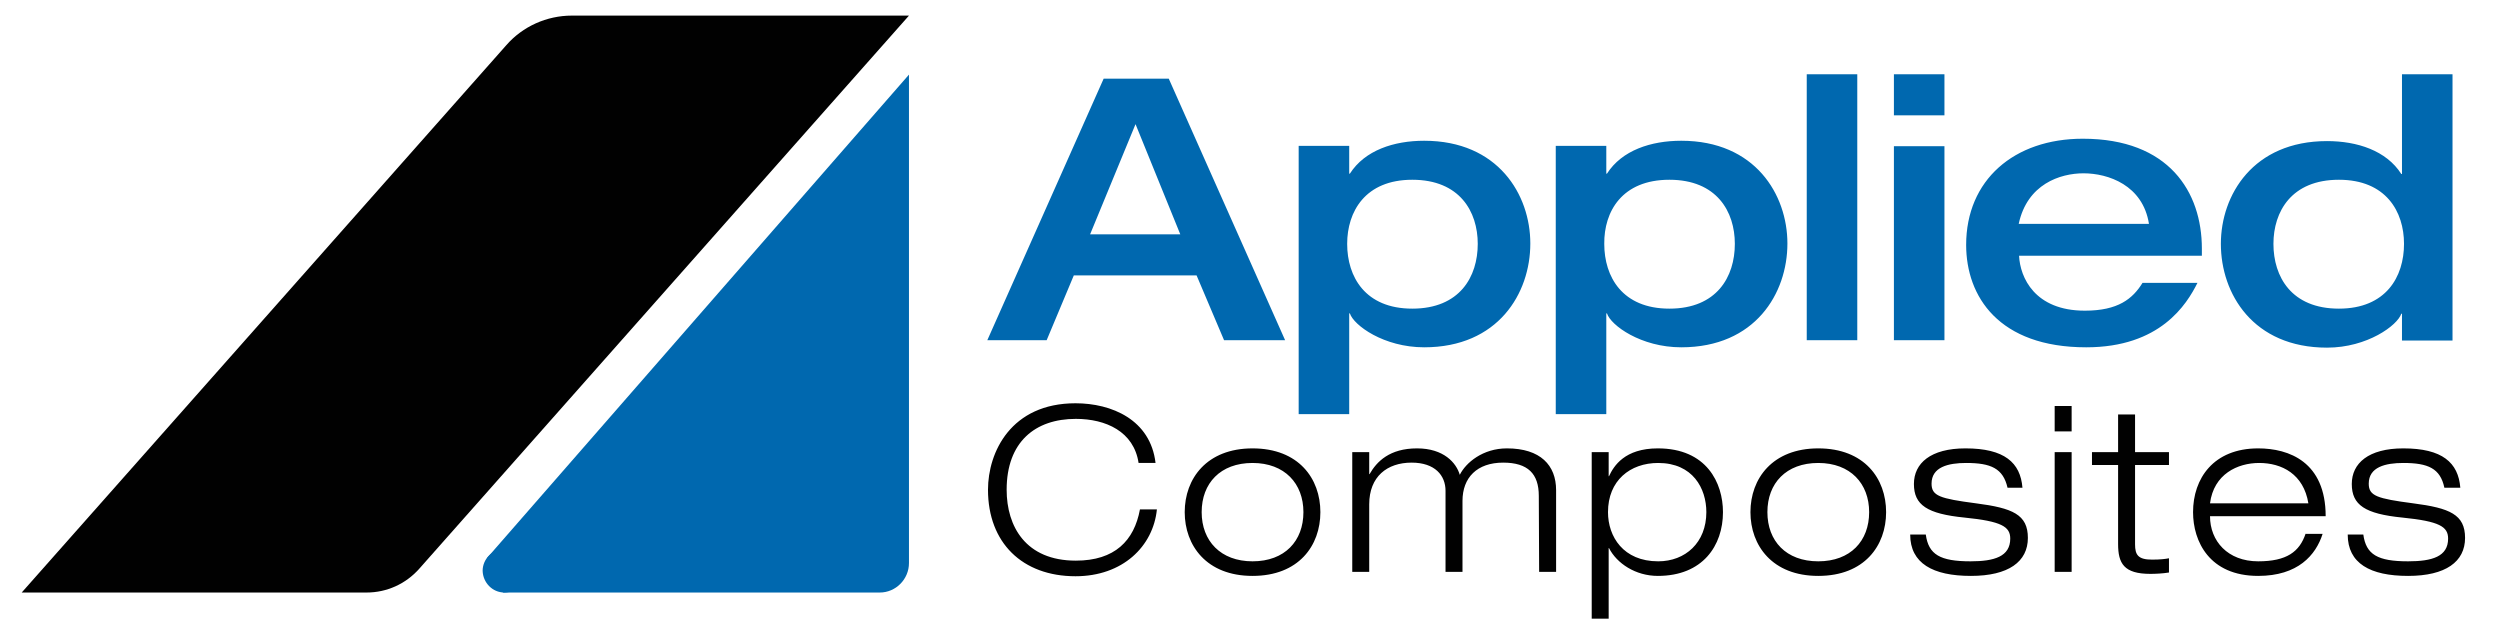
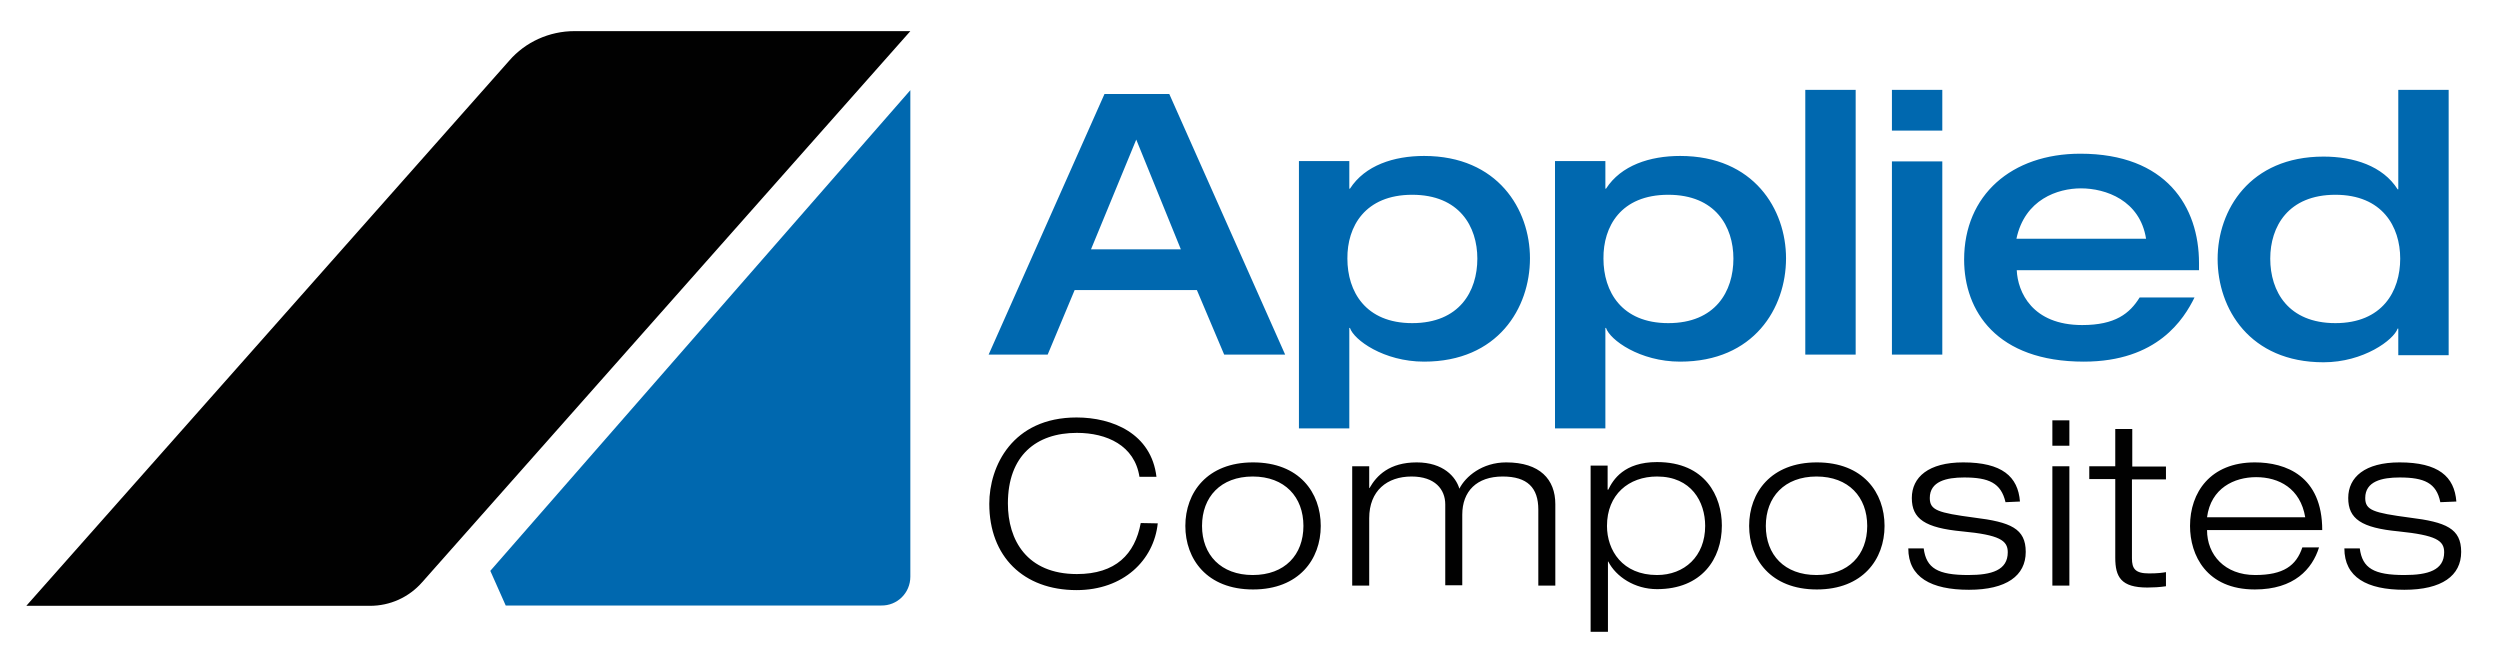
- <svg xmlns="http://www.w3.org/2000/svg" version="1.1" id="Layer_1" x="0px" y="0px" viewBox="0 0 737.1 187.7" style="enable-background:new 0 0 737.1 187.7;" xml:space="preserve">
+ <svg xmlns="http://www.w3.org/2000/svg" version="1.1" id="Layer_1" x="0px" y="0px" viewBox="0 0 779.1 203" style="enable-background:new 0 0 779.1 203;" xml:space="preserve">
  <style type="text/css">
- 	.st0{fill:#010101;}
- 	.st1{fill:#0068AF;}
+ 	.st0{fill:#0068AF;}
+ 	.st1{fill:#010101;}
</style>
-   <g>
-     <path class="st0" d="M725.4,143.8c-0.6-7.4-5.3-11.6-16.8-11.6c-10.3,0-15.2,4.4-15.2,10.5c0,6.2,3.9,8.8,14.9,9.9   c11,1.1,13.5,2.7,13.5,6.2c0,5.3-4.7,6.7-11.8,6.7c-9,0-12.4-2-13.2-7.9h-4.6c0,8.5,6.6,12.2,17.8,12.2c11.1,0,16.8-4.2,16.8-11.2   c0-6.9-4.5-8.8-15.3-10.2c-10.7-1.4-13.1-2.2-13.1-5.8c0-4.9,4.9-6.1,10.2-6.1c7.3,0,10.9,1.6,12.1,7.3H725.4z M679.8,157.3   c-1.8,5.4-5.6,8.2-14,8.2c-9,0-14.2-6-14.2-13.3h34.1c0-16-10.8-20-19.9-20c-13.2,0-19.2,8.9-19.2,18.8c0,8.6,4.8,18.8,19.2,18.8   c11.7,0,17-6.1,19-12.4H679.8z M651.6,148.4c1.1-8.6,8.1-11.9,14.5-11.9c6.7,0,13.1,3.3,14.5,11.9H651.6z M624.5,133.3h-7.7v3.8   h7.7v23.3c0,5.7,1.7,8.8,9.5,8.8c1.6,0,3.6-0.1,5.5-0.4v-4.2c-1,0.2-2.5,0.4-5,0.4c-4.1,0-5-1.4-5-4.5v-23.4h10v-3.8h-10v-11.1h-5   V133.3z M605.8,127.2h5v-7.5h-5V127.2z M605.8,168.6h5v-35.3h-5V168.6z M596.3,143.8c-0.6-7.4-5.3-11.6-16.8-11.6   c-10.3,0-15.2,4.4-15.2,10.5c0,6.2,3.9,8.8,14.9,9.9c11,1.1,13.5,2.7,13.5,6.2c0,5.3-4.7,6.7-11.7,6.7c-9,0-12.4-2-13.2-7.9h-4.6   c0,8.5,6.7,12.2,17.9,12.2c11.1,0,16.8-4.2,16.8-11.2c0-6.9-4.5-8.8-15.3-10.2c-10.7-1.4-13.1-2.2-13.1-5.8c0-4.9,4.9-6.1,10.2-6.1   c7.3,0,10.9,1.6,12.2,7.3H596.3z M516.1,151c0,9.8,6.4,18.8,20,18.8c13.6,0,20-8.9,20-18.8c0-9.9-6.4-18.8-20-18.8   C522.6,132.2,516.1,141.1,516.1,151 M521.1,151c0-8.5,5.5-14.5,15-14.5c9.5,0,15,6.1,15,14.5c0,8.5-5.5,14.5-15,14.5   C526.6,165.5,521.1,159.5,521.1,151 M474.1,151c0-9.3,6.5-14.5,14.8-14.5c10.2,0,14.2,7.5,14.2,14.5c0,9-6.2,14.5-14.2,14.5   C478.6,165.5,474.1,158.2,474.1,151 M469.3,182.4h5v-20.8h0.1c2.3,4.5,7.8,8.2,14.4,8.2c13.2,0,19.2-8.9,19.2-18.8   c0-8.6-4.8-18.8-19.2-18.8c-9.8,0-13,5.2-14.4,8.2h-0.1v-7.1h-5V182.4z M453.8,168.6h5v-24.1c0-7.3-4.6-12.3-14.5-12.3   c-7.1,0-12.1,4.2-13.9,7.8c-1-3.5-4.7-7.8-12.6-7.8c-8.1,0-11.9,3.9-14,7.6h-0.1v-6.5h-5v35.3h5v-19.9c0-8.2,5.3-12.3,12.5-12.3   c6.9,0,10,3.8,10,8.3v23.9h5v-20.9c0-6.9,4.3-11.3,12-11.3c7.3,0,10.5,3.3,10.5,9.8L453.8,168.6L453.8,168.6z M349.3,151   c0,9.8,6.4,18.8,20,18.8c13.6,0,20-8.9,20-18.8c0-9.9-6.4-18.8-20-18.8C355.8,132.2,349.3,141.1,349.3,151 M354.3,151   c0-8.5,5.5-14.5,15-14.5c9.5,0,15,6.1,15,14.5c0,8.5-5.5,14.5-15,14.5C359.9,165.5,354.3,159.5,354.3,151 M336.1,150.2   c-1.7,9.2-7.4,15.1-18.9,15.1c-14.8,0-20.4-10.1-20.4-20.9c0-14.1,8.4-20.9,20.4-20.9c8.8,0,17.1,3.7,18.5,13h5   c-1.5-12.8-13-17.6-23.6-17.6c-19,0-25.8,14.4-25.8,25.5c0,15.6,10.1,25.5,25.8,25.5c13.9,0,22.9-8.8,24-19.7H336.1z" />
-     <path class="st1" d="M723.1,21.9h-14.9v29.4H708c-4.4-6.9-13-9.7-21.9-9.7c-21.8,0-31.3,15.9-31.3,30.3c0,14.7,9.5,30.6,31.3,30.6   c11.9,0,20.8-6.6,21.9-10h0.2v7.9h14.9V21.9z M670.3,71.9c0-9.5,5.3-18.9,19.3-18.9c13.9,0,19.2,9.4,19.2,18.9   c0,9.7-5.3,19.1-19.2,19.1C675.6,91,670.3,81.6,670.3,71.9 M595.2,66c2.5-11.7,12.2-14.9,19.1-14.9c7.3,0,17.5,3.5,19.3,14.9H595.2   z M649.2,75.5v-2.2c0-16.7-9.7-32.4-35.1-32.4c-20.3,0-34.4,12.2-34.4,31.3c0,15.2,9.6,30.2,35.4,30.2c21.8,0,29.6-12.6,32.8-19   h-16.2c-2.9,4.7-7.2,8.2-17,8.2c-14.8,0-19.1-9.8-19.4-16.2H649.2z M558.4,34h14.9V21.9h-14.9V34z M558.4,100.3h14.9V43.1h-14.9   V100.3z M532.7,100.3h14.9V21.9h-14.9V100.3z M458.7,122.1h14.9V92.4h0.2c1.1,3.5,10,10,21.9,10c21.8,0,31.3-15.9,31.3-30.6   c0-14.4-9.5-30.3-31.3-30.3c-8.9,0-17.5,2.8-21.9,9.7h-0.2v-8.2h-14.9V122.1z M492.2,53c14,0,19.3,9.4,19.3,18.9   c0,9.7-5.3,19.1-19.3,19.1c-13.9,0-19.2-9.4-19.2-19.1C472.9,62.4,478.2,53,492.2,53 M382.9,122.1h14.9V92.4h0.2   c1.1,3.5,10,10,21.9,10c21.8,0,31.3-15.9,31.3-30.6c0-14.4-9.5-30.3-31.3-30.3c-8.9,0-17.5,2.8-21.9,9.7h-0.2v-8.2h-14.9V122.1z    M416.4,53c14,0,19.3,9.4,19.3,18.9c0,9.7-5.3,19.1-19.3,19.1c-13.9,0-19.2-9.4-19.2-19.1C397.2,62.4,402.5,53,416.4,53    M291.1,100.3h17.5l8-19.1h36.2l8.1,19.1h18l-34.3-77.1h-19.2L291.1,100.3z M321.4,69.1l13.4-32.5L348,69.1H321.4z" />
-     <path class="st0" d="M168.6,4.6c-7.4,0-14.5,3.2-19.3,8.7L6.4,174.7h101.7c5.9,0,11.5-2.5,15.5-7L268,4.6H168.6z" />
-     <path class="st1" d="M268,166v-144L143.7,164.4l0,0l4.6,10.3h111.1C264.1,174.7,268,170.8,268,166" />
-     <path class="st1" d="M148.7,174.7c3.5,0,6.4-2.9,6.4-6.4c0-3.6-2.9-6.4-6.4-6.4c-3.5,0-6.4,2.9-6.4,6.4   C142.4,171.8,145.2,174.7,148.7,174.7" />
-   </g>
+   <path class="st0" d="M169.7,184.5c3.5,0,6.4-2.9,6.4-6.4c0-3.6-2.9-6.4-6.4-6.4s-6.4,2.9-6.4,6.4  C163.4,181.7,166.2,184.5,169.7,184.5" />
+   <path class="st0" d="M283.7,179.7V28.1L152.8,177.9l0,0l4.8,10.8h117C279.6,188.8,283.7,184.8,283.7,179.7" />
+   <path class="st1" d="M179,9.7c-7.8,0-15.3,3.4-20.3,9.2L8.2,188.8h107.1c6.2,0,12.1-2.6,16.3-7.4L283.7,9.7H179z" />
+   <path class="st1" d="M765.5,156.3c-0.6-7.8-5.6-12.2-17.7-12.2c-10.8,0-16,4.6-16,11.1c0,6.5,4.1,9.3,15.7,10.4  c11.6,1.2,14.2,2.8,14.2,6.5c0,5.6-5,7.1-12.4,7.1c-9.5,0-13.1-2.1-13.9-8.3h-4.8c0,9,7,12.9,18.7,12.9c11.7,0,17.7-4.4,17.7-11.8  c0-7.3-4.7-9.3-16.1-10.7c-11.3-1.5-13.8-2.3-13.8-6.1c0-5.2,5.2-6.4,10.7-6.4c7.7,0,11.5,1.7,12.7,7.7L765.5,156.3L765.5,156.3z   M717.5,170.6c-1.9,5.7-5.9,8.6-14.7,8.6c-9.5,0-15-6.3-15-14h35.9c0-16.9-11.4-21.1-21-21.1c-13.9,0-20.2,9.4-20.2,19.8  c0,9.1,5.1,19.8,20.2,19.8c12.3,0,17.9-6.4,20-13.1h-5.3V170.6z M687.8,161.2c1.2-9.1,8.5-12.5,15.3-12.5c7.1,0,13.8,3.5,15.3,12.5  H687.8z M659.2,145.3h-8.1v4h8.1v24.5c0,6,1.8,9.3,10,9.3c1.7,0,3.8-0.1,5.8-0.4v-4.4c-1.1,0.2-2.6,0.4-5.3,0.4  c-4.3,0-5.3-1.5-5.3-4.7v-24.6H675v-4h-10.5v-11.7h-5.3V145.3z M639.6,138.9h5.3V131h-5.3V138.9z M639.6,182.5h5.3v-37.2h-5.3V182.5  z M629.5,156.3c-0.6-7.8-5.6-12.2-17.7-12.2c-10.8,0-16,4.6-16,11.1c0,6.5,4.1,9.3,15.7,10.4s14.2,2.8,14.2,6.5  c0,5.6-5,7.1-12.3,7.1c-9.5,0-13.1-2.1-13.9-8.3h-4.8c0,9,7.1,12.9,18.9,12.9c11.7,0,17.7-4.4,17.7-11.8c0-7.3-4.7-9.3-16.1-10.7  c-11.3-1.5-13.8-2.3-13.8-6.1c0-5.2,5.2-6.4,10.7-6.4c7.7,0,11.5,1.7,12.9,7.7L629.5,156.3L629.5,156.3z M545.1,163.9  c0,10.3,6.7,19.8,21.1,19.8c14.3,0,21.1-9.4,21.1-19.8c0-10.4-6.7-19.8-21.1-19.8C551.9,144.1,545.1,153.5,545.1,163.9 M550.3,163.9  c0-9,5.8-15.4,15.8-15.4c10,0,15.8,6.4,15.8,15.4s-5.8,15.3-15.8,15.3C556.1,179.2,550.3,172.9,550.3,163.9 M500.8,163.9  c0-9.8,6.8-15.4,15.6-15.4c10.7,0,15,7.9,15,15.4c0,9.5-6.5,15.3-15,15.3C505.6,179.2,500.8,171.5,500.8,163.9 M495.8,196.9h5.3V175  h0.1c2.4,4.7,8.2,8.6,15.2,8.6c13.9,0,20.2-9.4,20.2-19.8c0-9.1-5.1-19.8-20.2-19.8c-10.3,0-13.7,5.5-15.2,8.6H501v-7.5h-5.3V196.9z   M479.4,182.5h5.3v-25.4c0-7.7-4.8-13-15.3-13c-7.5,0-12.7,4.4-14.6,8.2c-1.1-3.7-5-8.2-13.3-8.2c-8.5,0-12.5,4.1-14.7,8h-0.1v-6.8  h-5.3v37.2h5.3v-21c0-8.6,5.6-13,13.2-13c7.3,0,10.5,4,10.5,8.7v25.2h5.3v-22c0-7.3,4.5-11.9,12.6-11.9c7.7,0,11.1,3.5,11.1,10.3  L479.4,182.5L479.4,182.5z M369.4,163.9c0,10.3,6.7,19.8,21.1,19.8c14.3,0,21.1-9.4,21.1-19.8c0-10.4-6.7-19.8-21.1-19.8  C376.2,144.1,369.4,153.5,369.4,163.9 M374.6,163.9c0-9,5.8-15.4,15.8-15.4s15.8,6.4,15.8,15.4s-5.8,15.3-15.8,15.3  C380.5,179.2,374.6,172.9,374.6,163.9 M355.5,163c-1.8,9.7-7.8,15.9-19.9,15.9c-15.6,0-21.5-10.6-21.5-22c0-14.9,8.8-22,21.5-22  c9.3,0,18,3.9,19.5,13.7h5.3c-1.6-13.5-13.7-18.5-24.9-18.5c-20,0-27.2,15.2-27.2,26.9c0,16.4,10.6,26.9,27.2,26.9  c14.6,0,24.1-9.3,25.3-20.8L355.5,163L355.5,163z" />
+   <path class="st0" d="M763.1,28h-15.7v31h-0.2c-4.6-7.3-13.7-10.2-23.1-10.2c-23,0-33,16.7-33,31.9c0,15.5,10,32.2,33,32.2  c12.5,0,21.9-7,23.1-10.5h0.2v8.3h15.7L763.1,28L763.1,28z M707.5,80.6c0-10,5.6-19.9,20.3-19.9c14.6,0,20.2,9.9,20.2,19.9  c0,10.2-5.6,20.1-20.2,20.1C713.1,100.7,707.5,90.8,707.5,80.6 M628.4,74.4c2.6-12.3,12.9-15.7,20.1-15.7c7.7,0,18.4,3.7,20.3,15.7  H628.4z M685.3,84.3V82c0-17.6-10.2-34.1-37-34.1c-21.4,0-36.2,12.9-36.2,33c0,16,10.1,31.8,37.3,31.8c23,0,31.2-13.3,34.5-20h-17.1  c-3.1,5-7.6,8.6-17.9,8.6c-15.6,0-20.1-10.3-20.4-17.1h56.8V84.3z M589.6,40.7h15.7V28h-15.7V40.7z M589.6,110.5h15.7V50.3h-15.7  V110.5z M562.6,110.5h15.7V28h-15.7V110.5z M484.6,133.5h15.7v-31.3h0.2c1.2,3.7,10.5,10.5,23.1,10.5c23,0,33-16.7,33-32.2  c0-15.2-10-31.9-33-31.9c-9.4,0-18.4,2.9-23.1,10.2h-0.2v-8.6h-15.7V133.5z M519.9,60.7c14.7,0,20.3,9.9,20.3,19.9  c0,10.2-5.6,20.1-20.3,20.1c-14.6,0-20.2-9.9-20.2-20.1C499.6,70.6,505.1,60.7,519.9,60.7 M404.8,133.5h15.7v-31.3h0.2  c1.2,3.7,10.5,10.5,23.1,10.5c23,0,33-16.7,33-32.2c0-15.2-10-31.9-33-31.9c-9.4,0-18.4,2.9-23.1,10.2h-0.2v-8.6h-15.7V133.5z   M440.1,60.7c14.7,0,20.3,9.9,20.3,19.9c0,10.2-5.6,20.1-20.3,20.1c-14.6,0-20.2-9.9-20.2-20.1C419.8,70.6,425.4,60.7,440.1,60.7   M308.1,110.5h18.4l8.4-20.1h38.1l8.5,20.1h19l-36.1-81.2h-20.2L308.1,110.5z M340,77.7l14.1-34.2L368,77.7H340z" />
</svg>
